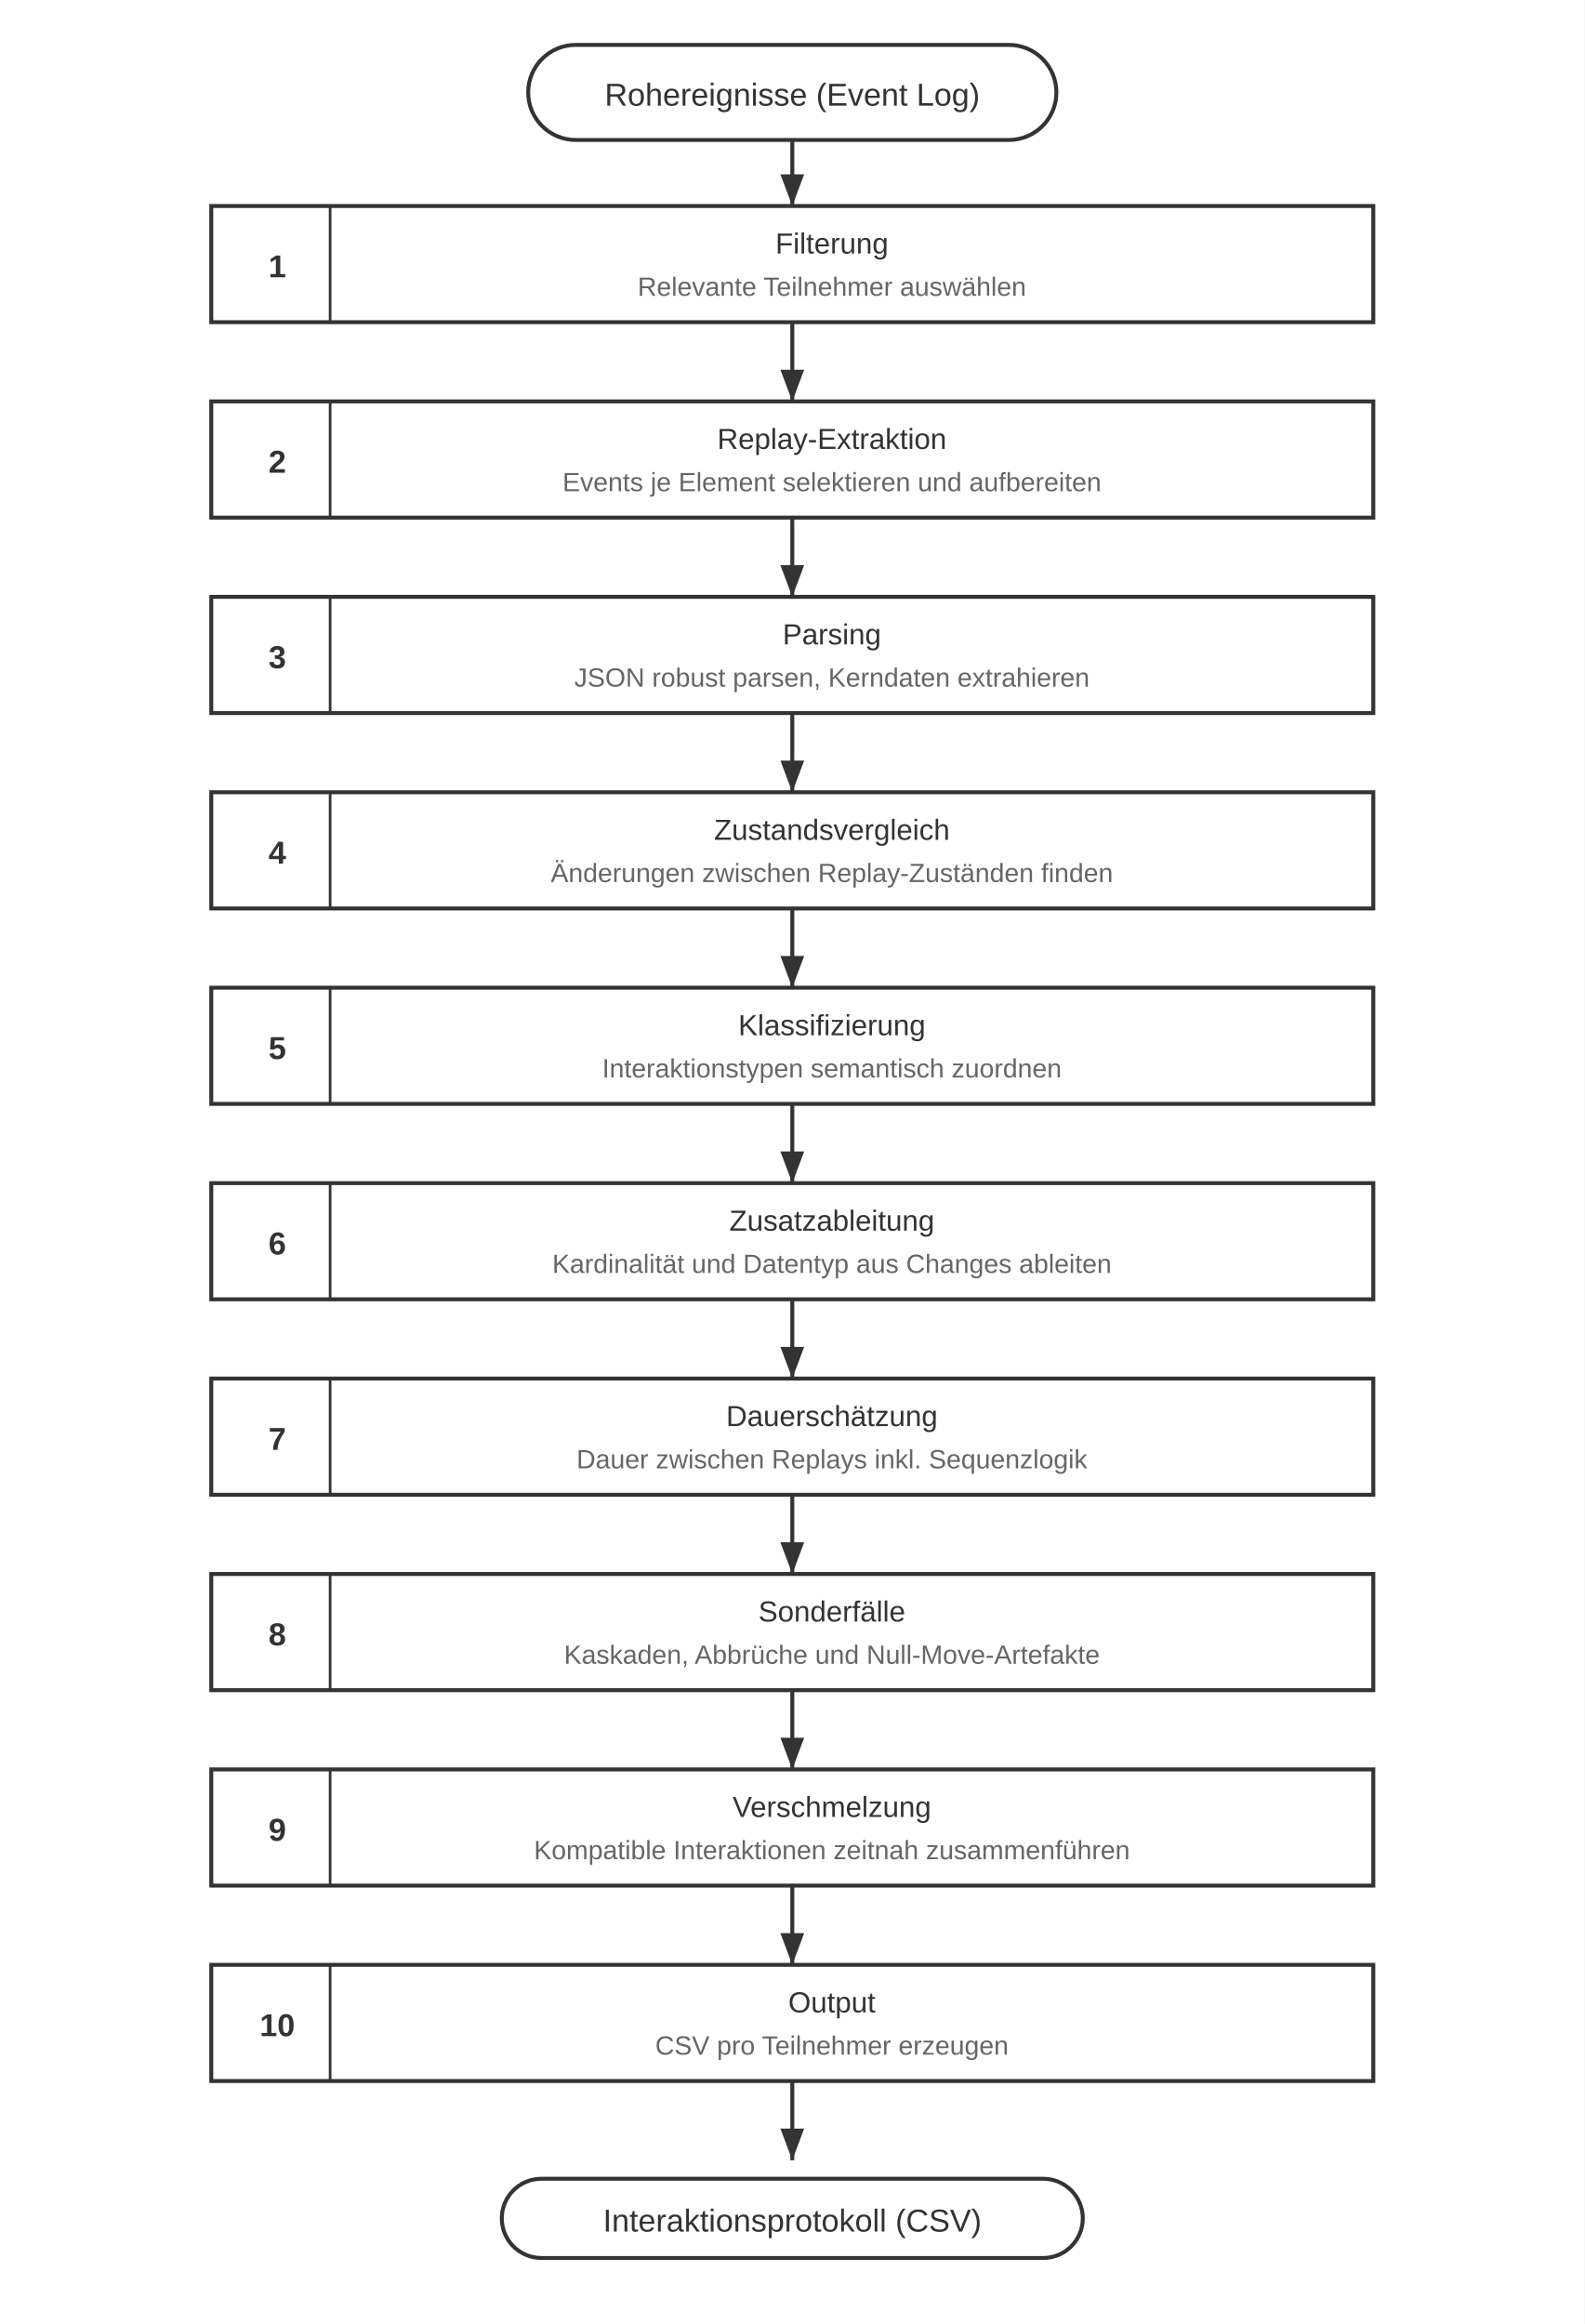
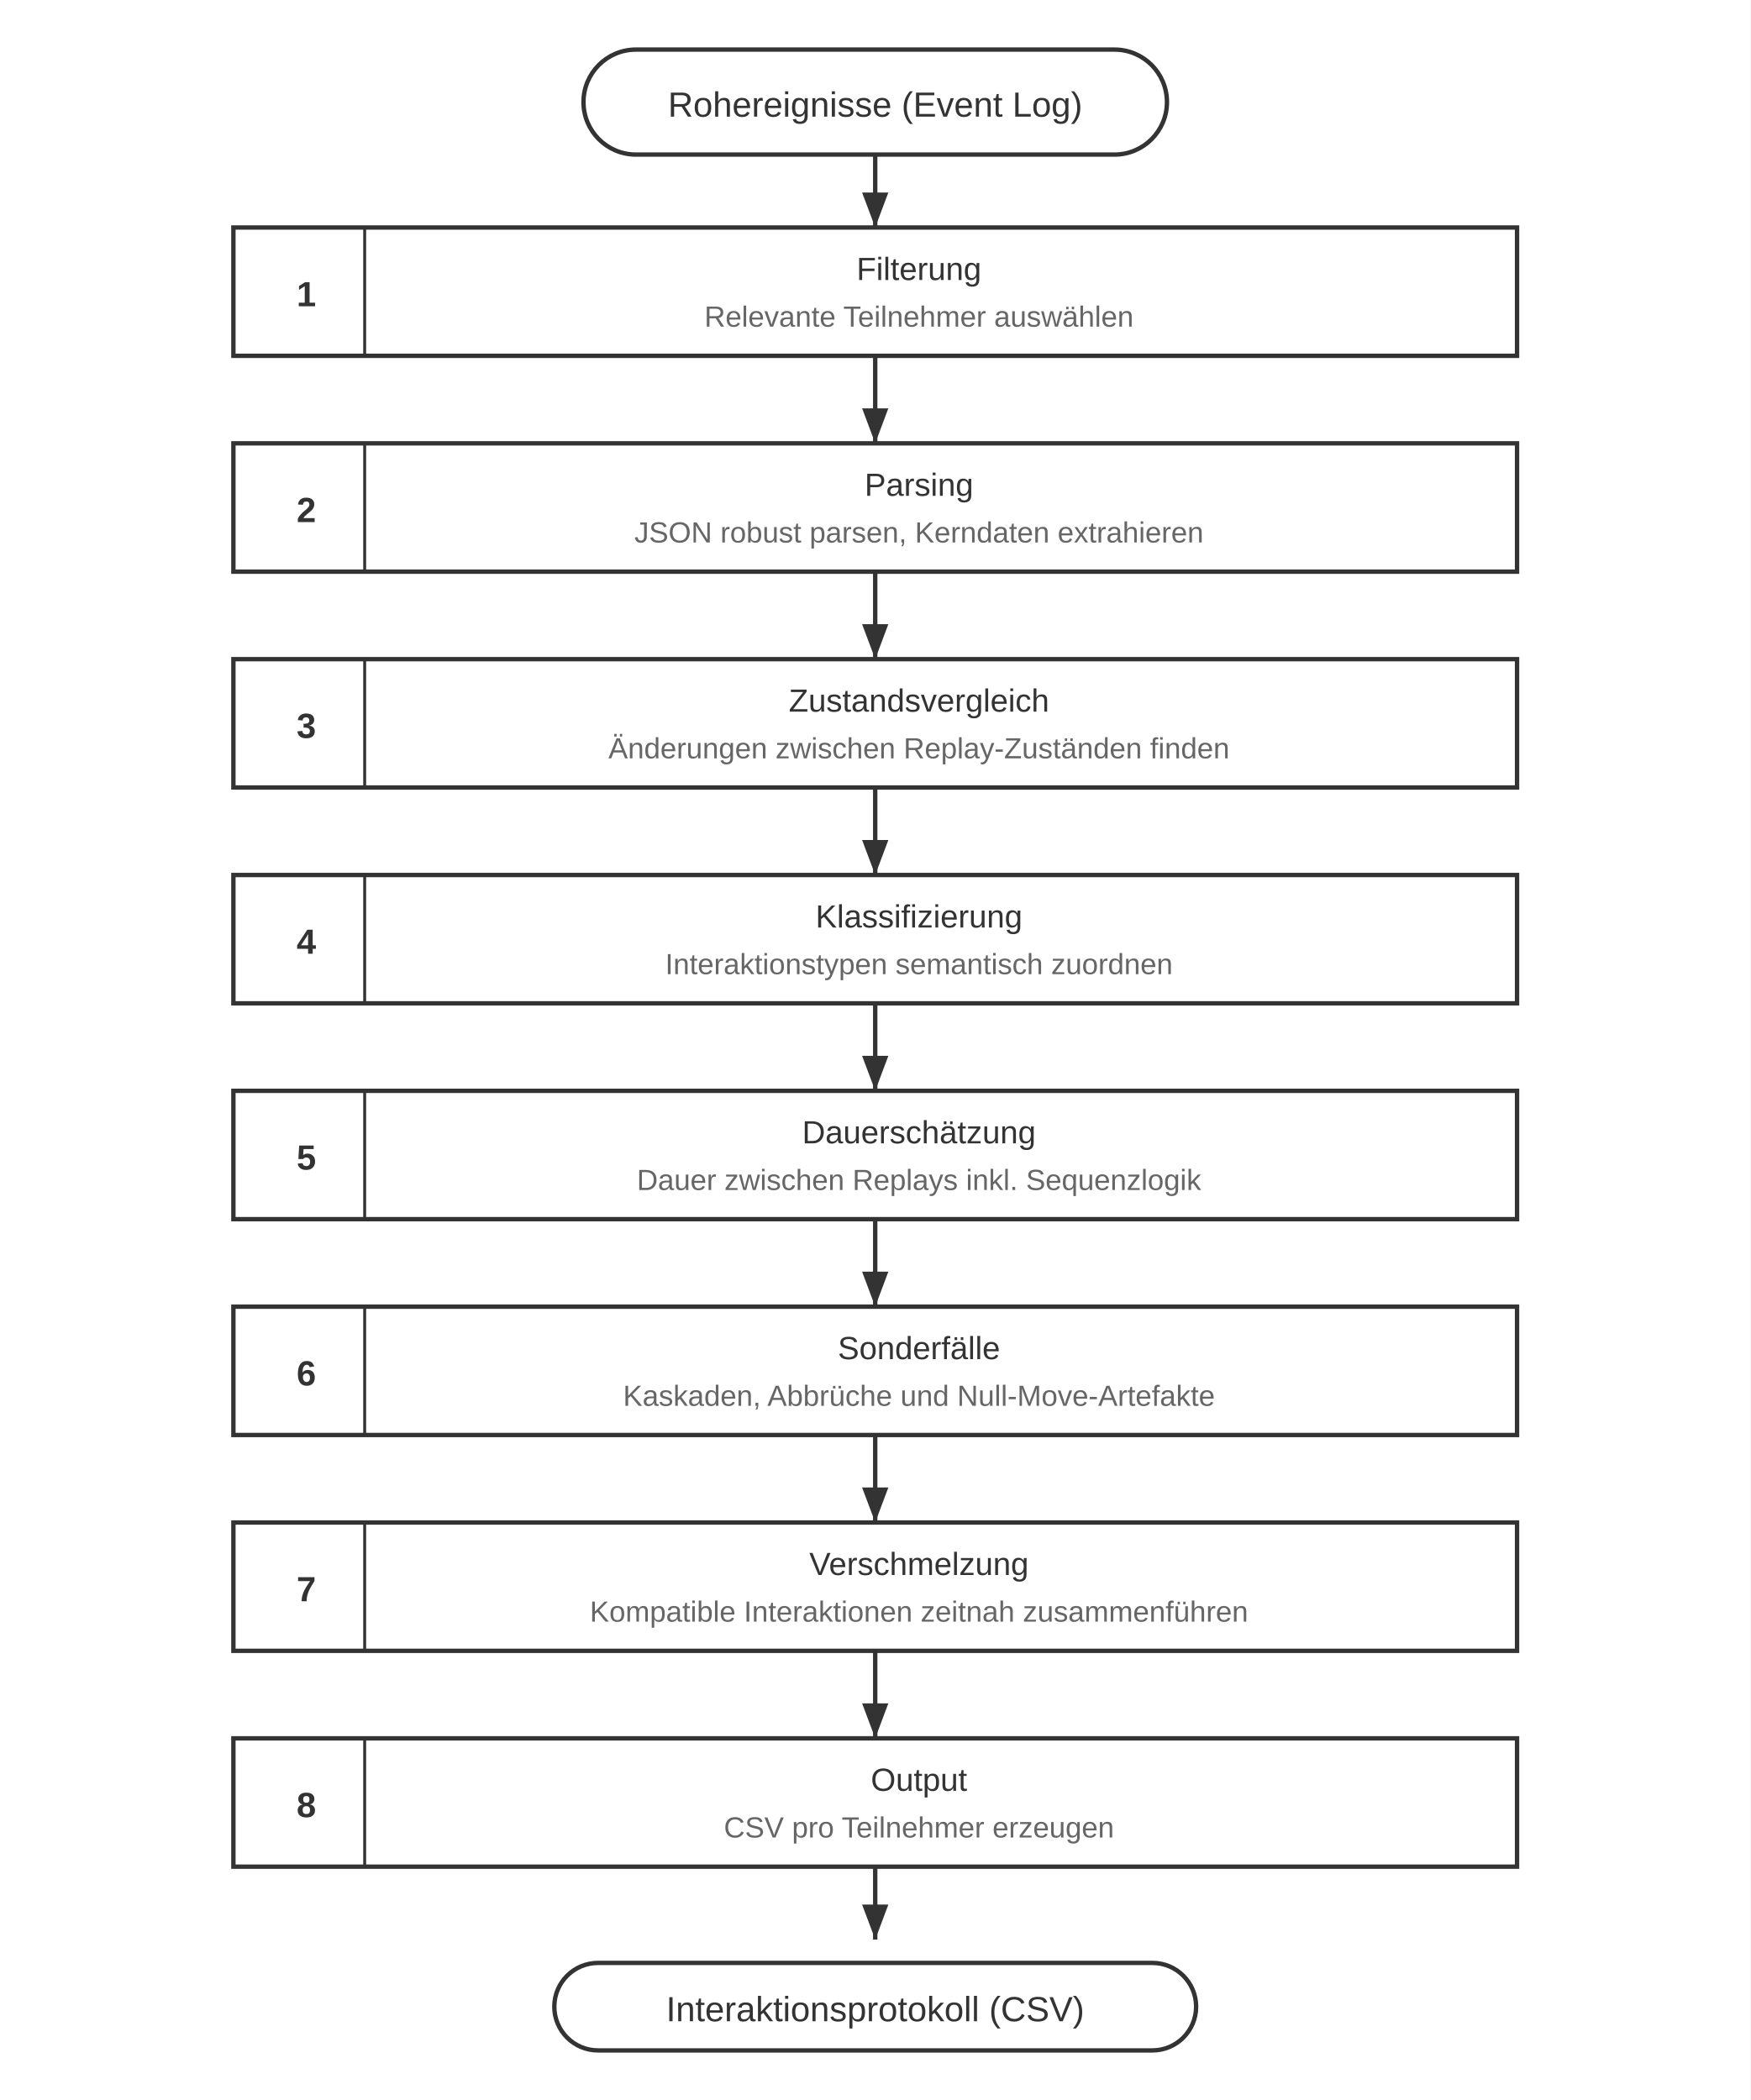
- <svg xmlns="http://www.w3.org/2000/svg" viewBox="0 0 600 880" width="600" height="880">
+ <svg xmlns="http://www.w3.org/2000/svg" viewBox="0 0 600 720" width="600" height="720">
  <defs>
    <marker id="arrow" markerWidth="8" markerHeight="6" refX="8" refY="3" orient="auto">
      <polygon points="0 0, 8 3, 0 6" fill="#333" />
    </marker>
  </defs>
-   <rect width="600" height="880" fill="#fff" />
+   <rect width="600" height="720" fill="#fff" />
  <g transform="translate(300, 35)">
    <rect x="-100" y="-18" width="200" height="36" rx="18" fill="none" stroke="#333" stroke-width="1.5" />
    <text x="0" y="5" font-family="Arial, sans-serif" font-size="12" fill="#333" text-anchor="middle">Rohereignisse (Event Log)</text>
  </g>
  <line x1="300" y1="53" x2="300" y2="78" stroke="#333" stroke-width="1.5" marker-end="url(#arrow)" />
  <g transform="translate(300, 100)">
    <rect x="-220" y="-22" width="440" height="44" fill="none" stroke="#333" stroke-width="1.5" />
    <text x="-195" y="5" font-family="Arial, sans-serif" font-size="12" font-weight="bold" fill="#333" text-anchor="middle">1</text>
    <line x1="-175" y1="-22" x2="-175" y2="22" stroke="#333" stroke-width="1" />
    <text x="15" y="-4" font-family="Arial, sans-serif" font-size="11" fill="#333" text-anchor="middle">Filterung</text>
    <text x="15" y="12" font-family="Arial, sans-serif" font-size="10" fill="#666" text-anchor="middle">Relevante Teilnehmer auswählen</text>
  </g>
  <line x1="300" y1="122" x2="300" y2="152" stroke="#333" stroke-width="1.5" marker-end="url(#arrow)" />
  <g transform="translate(300, 174)">
    <rect x="-220" y="-22" width="440" height="44" fill="none" stroke="#333" stroke-width="1.5" />
    <text x="-195" y="5" font-family="Arial, sans-serif" font-size="12" font-weight="bold" fill="#333" text-anchor="middle">2</text>
    <line x1="-175" y1="-22" x2="-175" y2="22" stroke="#333" stroke-width="1" />
-     <text x="15" y="-4" font-family="Arial, sans-serif" font-size="11" fill="#333" text-anchor="middle">Replay-Extraktion</text>
-     <text x="15" y="12" font-family="Arial, sans-serif" font-size="10" fill="#666" text-anchor="middle">Events je Element selektieren und aufbereiten</text>
+     <text x="15" y="-4" font-family="Arial, sans-serif" font-size="11" fill="#333" text-anchor="middle">Parsing</text>
+     <text x="15" y="12" font-family="Arial, sans-serif" font-size="10" fill="#666" text-anchor="middle">JSON robust parsen, Kerndaten extrahieren</text>
  </g>
  <line x1="300" y1="196" x2="300" y2="226" stroke="#333" stroke-width="1.5" marker-end="url(#arrow)" />
  <g transform="translate(300, 248)">
    <rect x="-220" y="-22" width="440" height="44" fill="none" stroke="#333" stroke-width="1.5" />
    <text x="-195" y="5" font-family="Arial, sans-serif" font-size="12" font-weight="bold" fill="#333" text-anchor="middle">3</text>
    <line x1="-175" y1="-22" x2="-175" y2="22" stroke="#333" stroke-width="1" />
-     <text x="15" y="-4" font-family="Arial, sans-serif" font-size="11" fill="#333" text-anchor="middle">Parsing</text>
-     <text x="15" y="12" font-family="Arial, sans-serif" font-size="10" fill="#666" text-anchor="middle">JSON robust parsen, Kerndaten extrahieren</text>
+     <text x="15" y="-4" font-family="Arial, sans-serif" font-size="11" fill="#333" text-anchor="middle">Zustandsvergleich</text>
+     <text x="15" y="12" font-family="Arial, sans-serif" font-size="10" fill="#666" text-anchor="middle">Änderungen zwischen Replay-Zuständen finden</text>
  </g>
  <line x1="300" y1="270" x2="300" y2="300" stroke="#333" stroke-width="1.5" marker-end="url(#arrow)" />
  <g transform="translate(300, 322)">
    <rect x="-220" y="-22" width="440" height="44" fill="none" stroke="#333" stroke-width="1.5" />
    <text x="-195" y="5" font-family="Arial, sans-serif" font-size="12" font-weight="bold" fill="#333" text-anchor="middle">4</text>
    <line x1="-175" y1="-22" x2="-175" y2="22" stroke="#333" stroke-width="1" />
-     <text x="15" y="-4" font-family="Arial, sans-serif" font-size="11" fill="#333" text-anchor="middle">Zustandsvergleich</text>
-     <text x="15" y="12" font-family="Arial, sans-serif" font-size="10" fill="#666" text-anchor="middle">Änderungen zwischen Replay-Zuständen finden</text>
+     <text x="15" y="-4" font-family="Arial, sans-serif" font-size="11" fill="#333" text-anchor="middle">Klassifizierung</text>
+     <text x="15" y="12" font-family="Arial, sans-serif" font-size="10" fill="#666" text-anchor="middle">Interaktionstypen semantisch zuordnen</text>
  </g>
  <line x1="300" y1="344" x2="300" y2="374" stroke="#333" stroke-width="1.5" marker-end="url(#arrow)" />
  <g transform="translate(300, 396)">
    <rect x="-220" y="-22" width="440" height="44" fill="none" stroke="#333" stroke-width="1.5" />
    <text x="-195" y="5" font-family="Arial, sans-serif" font-size="12" font-weight="bold" fill="#333" text-anchor="middle">5</text>
    <line x1="-175" y1="-22" x2="-175" y2="22" stroke="#333" stroke-width="1" />
-     <text x="15" y="-4" font-family="Arial, sans-serif" font-size="11" fill="#333" text-anchor="middle">Klassifizierung</text>
-     <text x="15" y="12" font-family="Arial, sans-serif" font-size="10" fill="#666" text-anchor="middle">Interaktionstypen semantisch zuordnen</text>
+     <text x="15" y="-4" font-family="Arial, sans-serif" font-size="11" fill="#333" text-anchor="middle">Dauerschätzung</text>
+     <text x="15" y="12" font-family="Arial, sans-serif" font-size="10" fill="#666" text-anchor="middle">Dauer zwischen Replays inkl. Sequenzlogik</text>
  </g>
  <line x1="300" y1="418" x2="300" y2="448" stroke="#333" stroke-width="1.5" marker-end="url(#arrow)" />
  <g transform="translate(300, 470)">
    <rect x="-220" y="-22" width="440" height="44" fill="none" stroke="#333" stroke-width="1.5" />
    <text x="-195" y="5" font-family="Arial, sans-serif" font-size="12" font-weight="bold" fill="#333" text-anchor="middle">6</text>
    <line x1="-175" y1="-22" x2="-175" y2="22" stroke="#333" stroke-width="1" />
-     <text x="15" y="-4" font-family="Arial, sans-serif" font-size="11" fill="#333" text-anchor="middle">Zusatzableitung</text>
-     <text x="15" y="12" font-family="Arial, sans-serif" font-size="10" fill="#666" text-anchor="middle">Kardinalität und Datentyp aus Changes ableiten</text>
+     <text x="15" y="-4" font-family="Arial, sans-serif" font-size="11" fill="#333" text-anchor="middle">Sonderfälle</text>
+     <text x="15" y="12" font-family="Arial, sans-serif" font-size="10" fill="#666" text-anchor="middle">Kaskaden, Abbrüche und Null-Move-Artefakte</text>
  </g>
  <line x1="300" y1="492" x2="300" y2="522" stroke="#333" stroke-width="1.5" marker-end="url(#arrow)" />
  <g transform="translate(300, 544)">
    <rect x="-220" y="-22" width="440" height="44" fill="none" stroke="#333" stroke-width="1.5" />
    <text x="-195" y="5" font-family="Arial, sans-serif" font-size="12" font-weight="bold" fill="#333" text-anchor="middle">7</text>
    <line x1="-175" y1="-22" x2="-175" y2="22" stroke="#333" stroke-width="1" />
-     <text x="15" y="-4" font-family="Arial, sans-serif" font-size="11" fill="#333" text-anchor="middle">Dauerschätzung</text>
-     <text x="15" y="12" font-family="Arial, sans-serif" font-size="10" fill="#666" text-anchor="middle">Dauer zwischen Replays inkl. Sequenzlogik</text>
+     <text x="15" y="-4" font-family="Arial, sans-serif" font-size="11" fill="#333" text-anchor="middle">Verschmelzung</text>
+     <text x="15" y="12" font-family="Arial, sans-serif" font-size="10" fill="#666" text-anchor="middle">Kompatible Interaktionen zeitnah zusammenführen</text>
  </g>
  <line x1="300" y1="566" x2="300" y2="596" stroke="#333" stroke-width="1.5" marker-end="url(#arrow)" />
  <g transform="translate(300, 618)">
    <rect x="-220" y="-22" width="440" height="44" fill="none" stroke="#333" stroke-width="1.5" />
    <text x="-195" y="5" font-family="Arial, sans-serif" font-size="12" font-weight="bold" fill="#333" text-anchor="middle">8</text>
    <line x1="-175" y1="-22" x2="-175" y2="22" stroke="#333" stroke-width="1" />
-     <text x="15" y="-4" font-family="Arial, sans-serif" font-size="11" fill="#333" text-anchor="middle">Sonderfälle</text>
-     <text x="15" y="12" font-family="Arial, sans-serif" font-size="10" fill="#666" text-anchor="middle">Kaskaden, Abbrüche und Null-Move-Artefakte</text>
-   </g>
-   <line x1="300" y1="640" x2="300" y2="670" stroke="#333" stroke-width="1.5" marker-end="url(#arrow)" />
-   <g transform="translate(300, 692)">
-     <rect x="-220" y="-22" width="440" height="44" fill="none" stroke="#333" stroke-width="1.5" />
-     <text x="-195" y="5" font-family="Arial, sans-serif" font-size="12" font-weight="bold" fill="#333" text-anchor="middle">9</text>
-     <line x1="-175" y1="-22" x2="-175" y2="22" stroke="#333" stroke-width="1" />
-     <text x="15" y="-4" font-family="Arial, sans-serif" font-size="11" fill="#333" text-anchor="middle">Verschmelzung</text>
-     <text x="15" y="12" font-family="Arial, sans-serif" font-size="10" fill="#666" text-anchor="middle">Kompatible Interaktionen zeitnah zusammenführen</text>
-   </g>
-   <line x1="300" y1="714" x2="300" y2="744" stroke="#333" stroke-width="1.5" marker-end="url(#arrow)" />
-   <g transform="translate(300, 766)">
-     <rect x="-220" y="-22" width="440" height="44" fill="none" stroke="#333" stroke-width="1.5" />
-     <text x="-195" y="5" font-family="Arial, sans-serif" font-size="12" font-weight="bold" fill="#333" text-anchor="middle">10</text>
-     <line x1="-175" y1="-22" x2="-175" y2="22" stroke="#333" stroke-width="1" />
    <text x="15" y="-4" font-family="Arial, sans-serif" font-size="11" fill="#333" text-anchor="middle">Output</text>
    <text x="15" y="12" font-family="Arial, sans-serif" font-size="10" fill="#666" text-anchor="middle">CSV pro Teilnehmer erzeugen</text>
  </g>
-   <line x1="300" y1="788" x2="300" y2="818" stroke="#333" stroke-width="1.5" marker-end="url(#arrow)" />
-   <g transform="translate(300, 840)">
+   <line x1="300" y1="640" x2="300" y2="665" stroke="#333" stroke-width="1.5" marker-end="url(#arrow)" />
+   <g transform="translate(300, 688)">
    <rect x="-110" y="-15" width="220" height="30" rx="15" fill="none" stroke="#333" stroke-width="1.5" />
    <text x="0" y="5" font-family="Arial, sans-serif" font-size="12" fill="#333" text-anchor="middle">Interaktionsprotokoll (CSV)</text>
  </g>
</svg>
